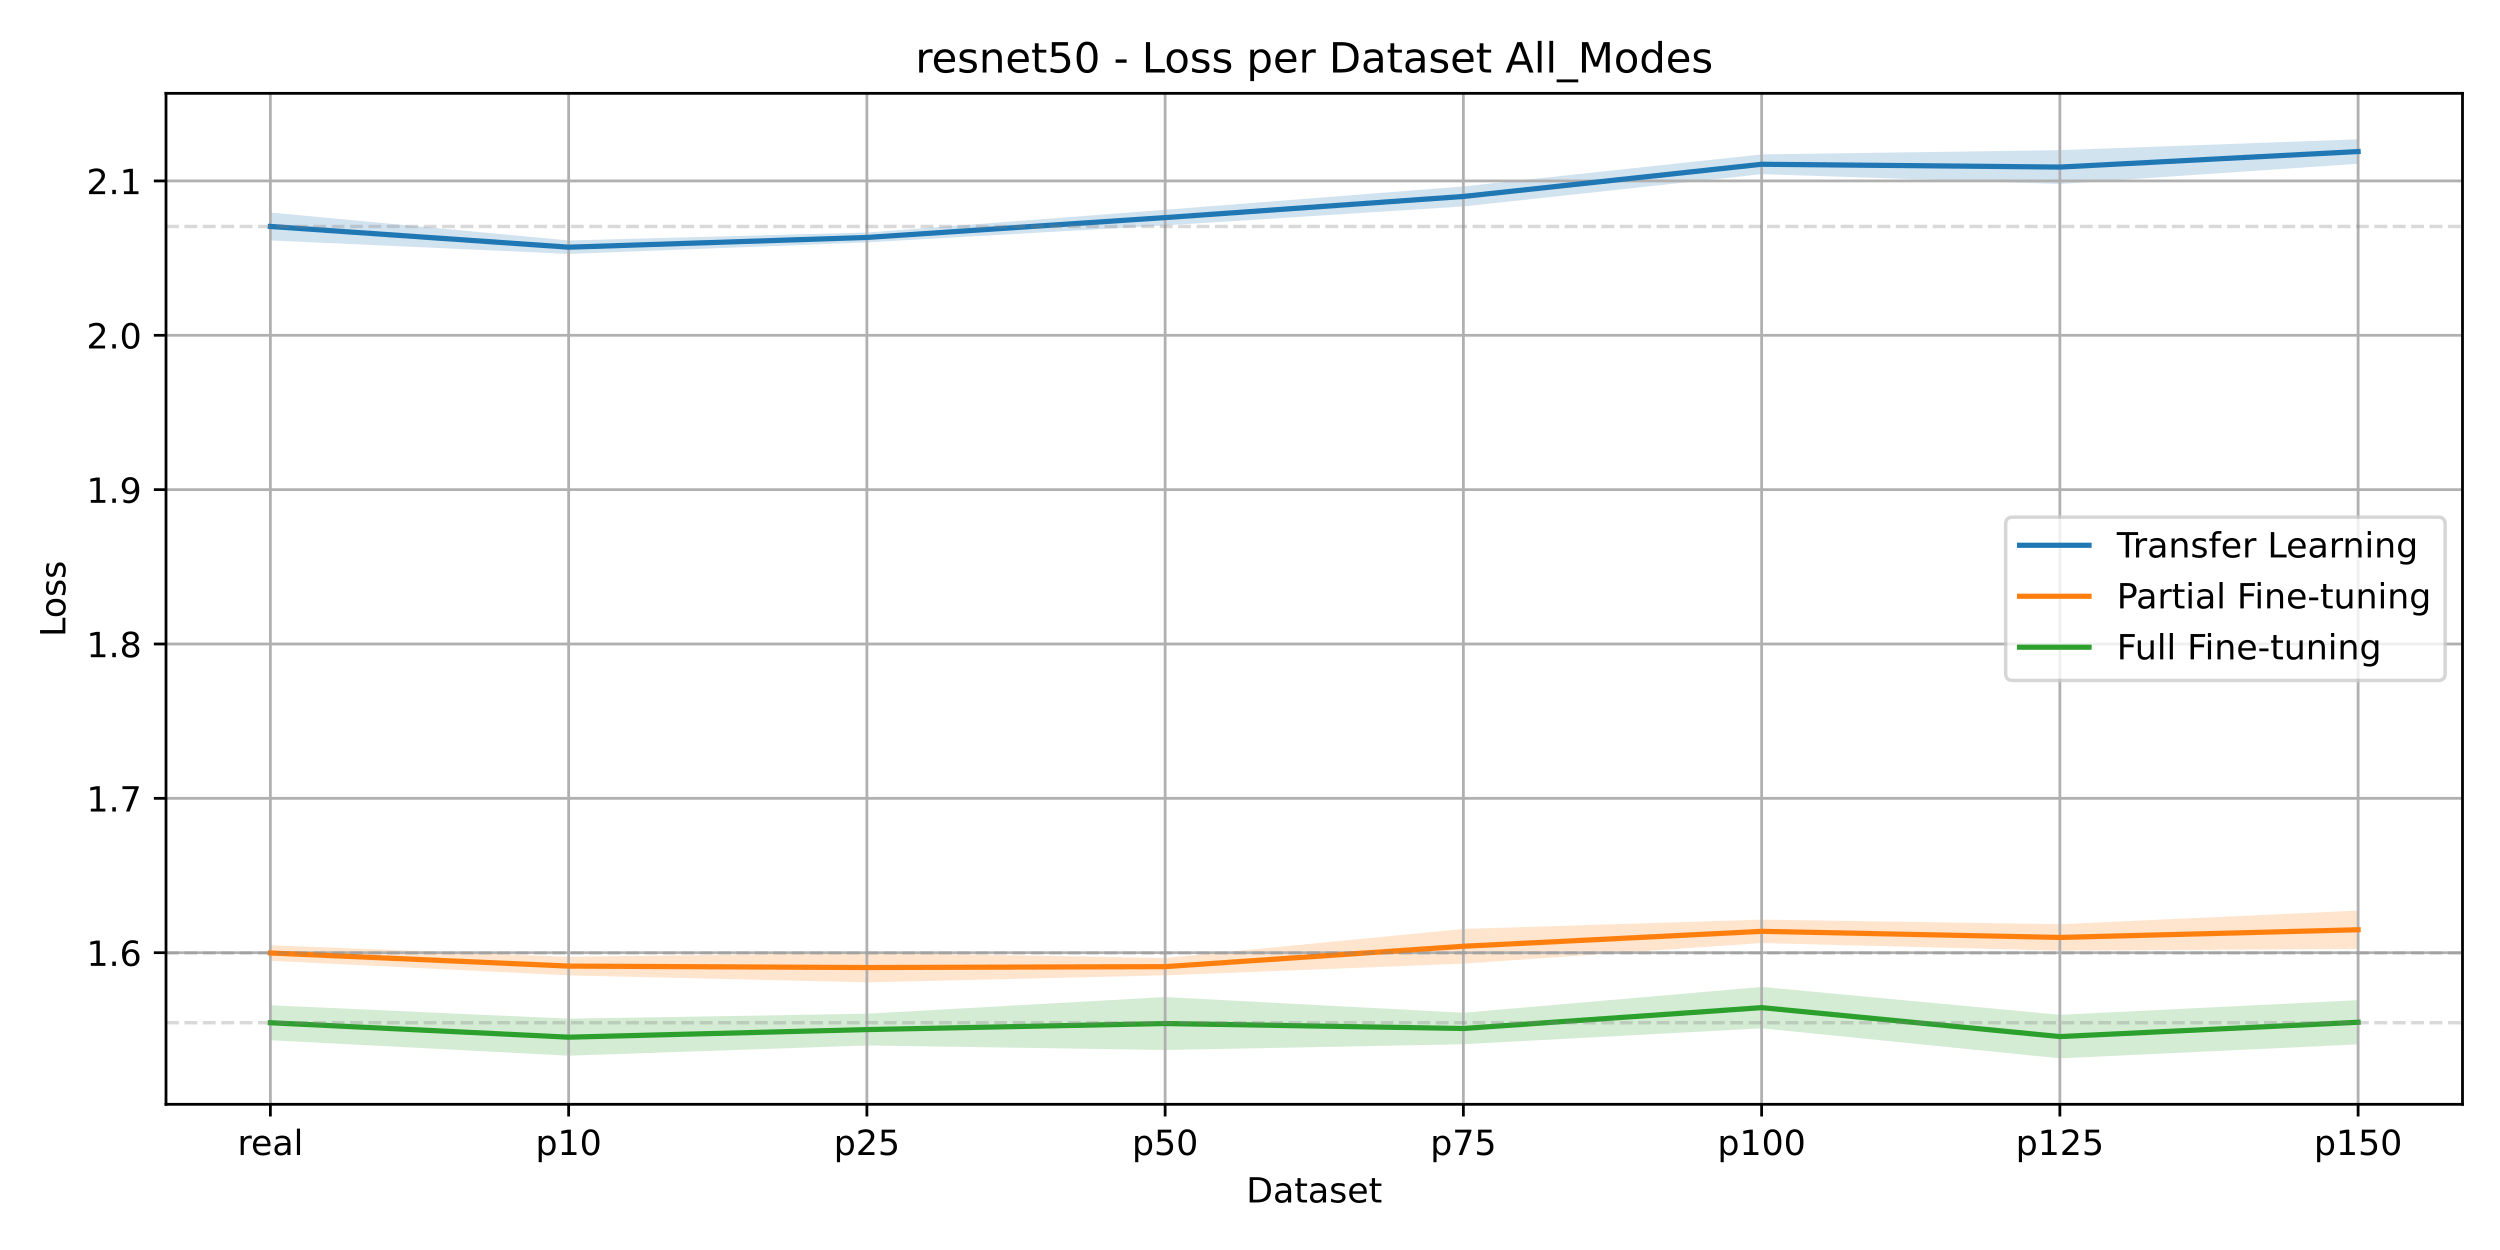
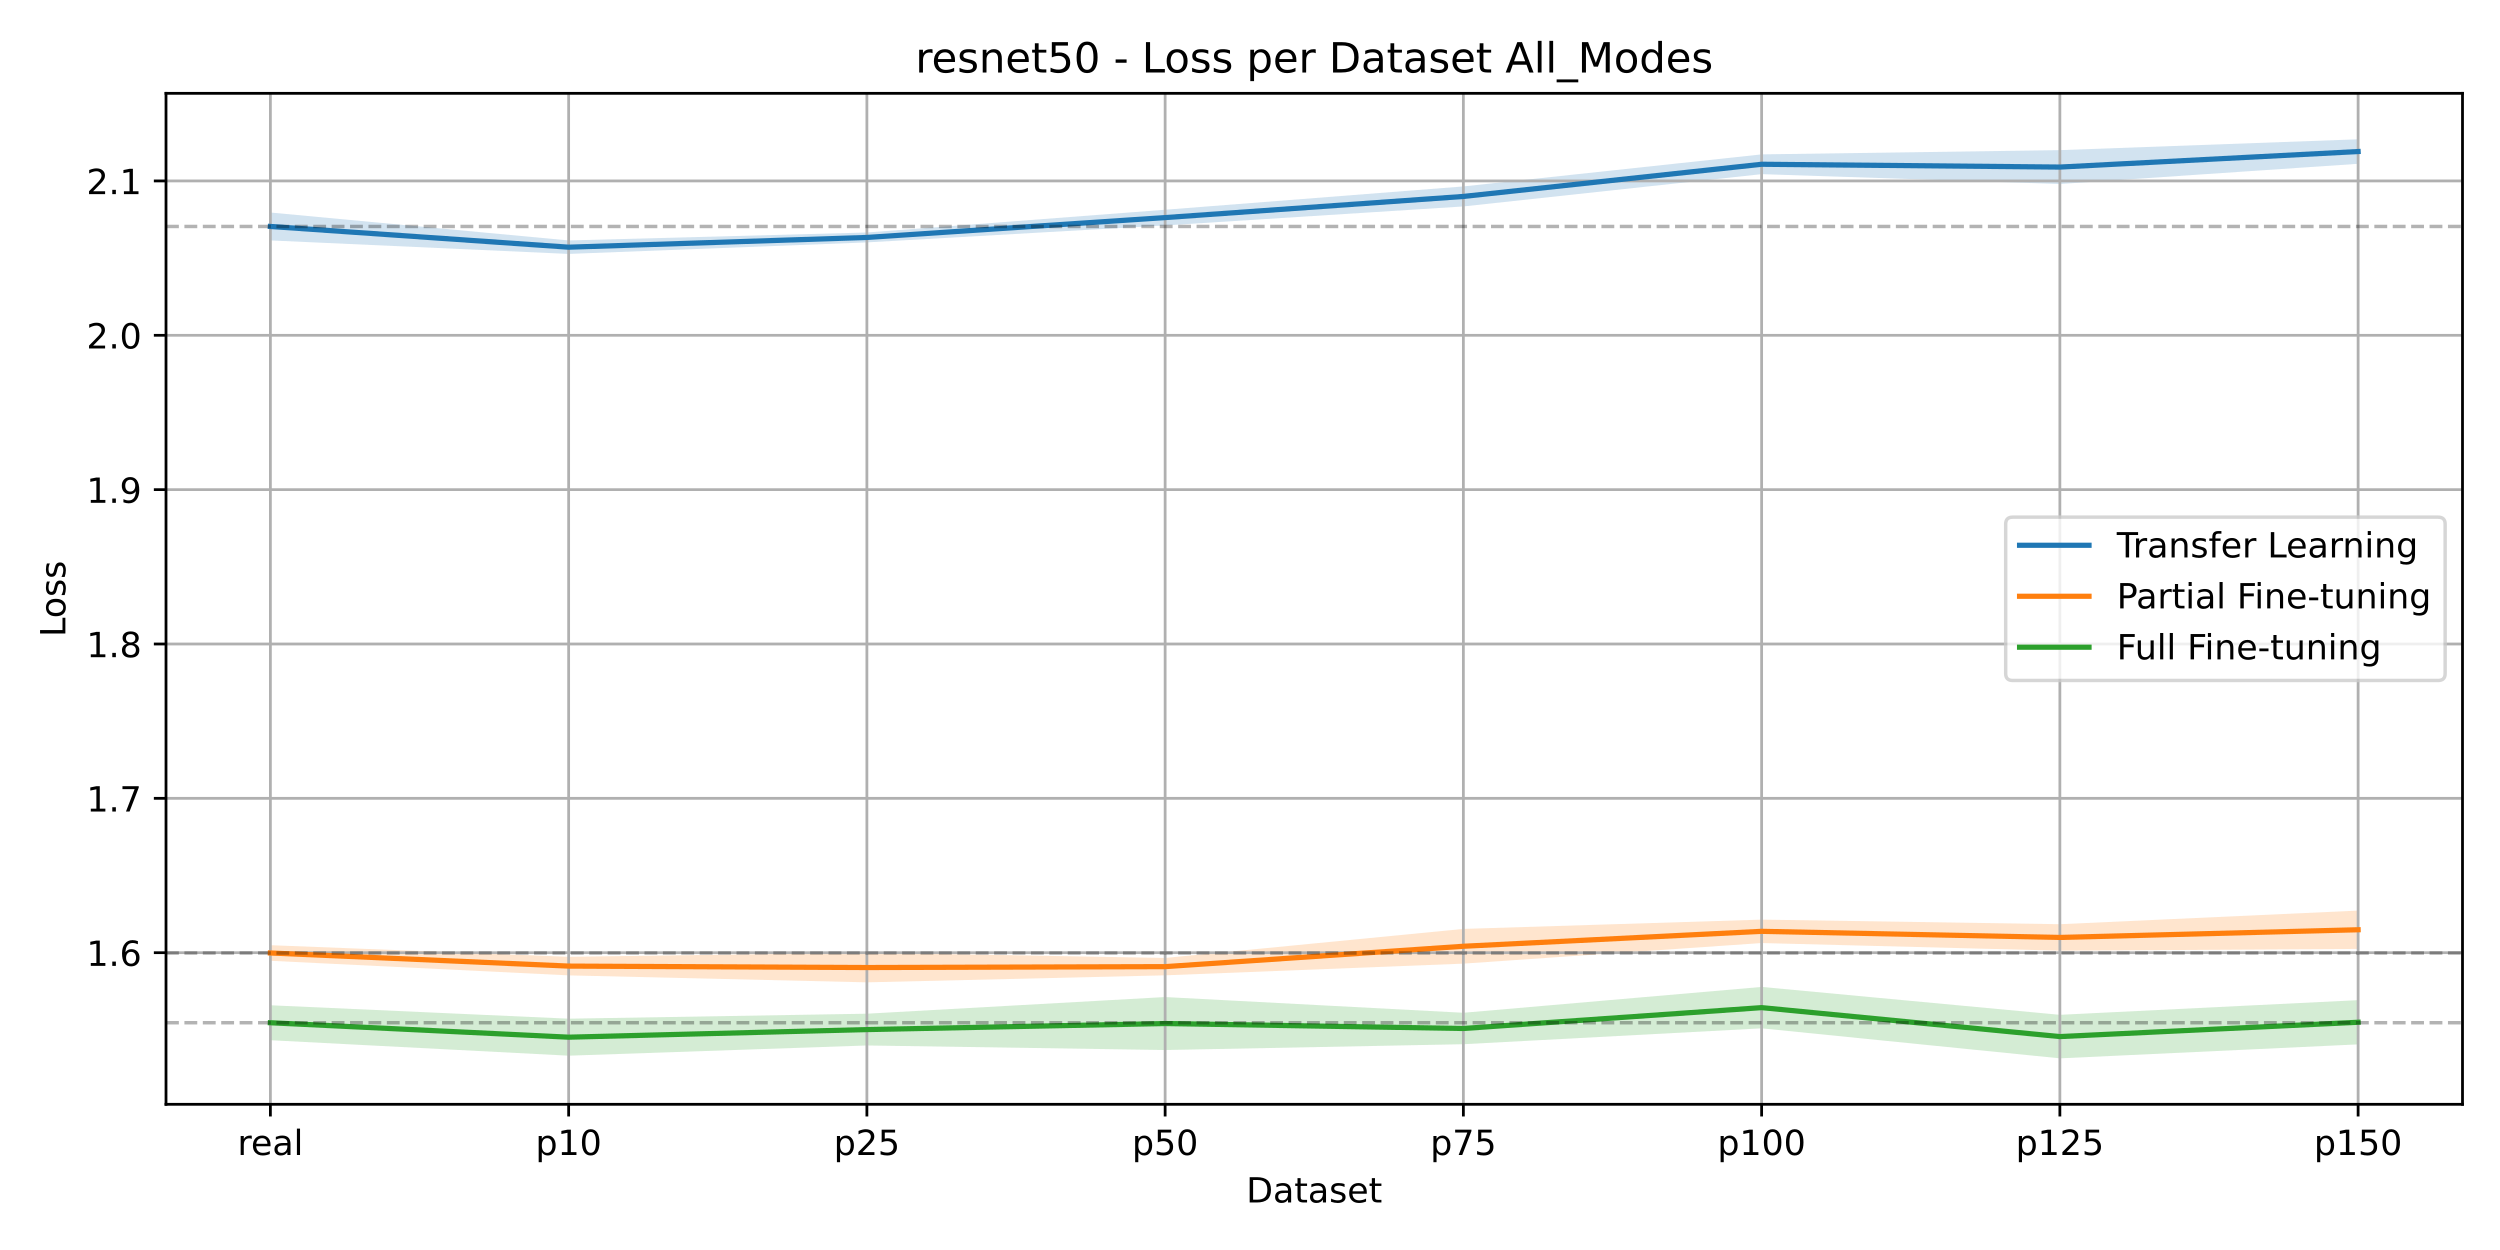
<svg xmlns="http://www.w3.org/2000/svg" xmlns:xlink="http://www.w3.org/1999/xlink" width="720pt" height="360pt" viewBox="0 0 720 360" version="1.1">
  <defs>
    <style type="text/css">*{stroke-linejoin: round; stroke-linecap: butt}</style>
  </defs>
  <g id="figure_1">
    <g id="patch_1">
      <path d="M 0 360  L 720 360  L 720 0  L 0 0  z " style="fill: #ffffff" />
    </g>
    <g id="axes_1">
      <g id="patch_2">
        <path d="M 47.81 318.04  L 709.2 318.04  L 709.2 26.88  L 47.81 26.88  z " style="fill: #ffffff" />
      </g>
      <g id="FillBetweenPolyCollection_1">
-         <path d="M 77.873 61.204  L 77.873 69.241  L 163.768 73.133  L 249.663 69.813  L 335.558 64.92  L 421.452 59.454  L 507.347 50.153  L 593.242 52.997  L 679.137 47.17  L 679.137 40.115  L 679.137 40.115  L 593.242 43.237  L 507.347 44.459  L 421.452 53.691  L 335.558 60.403  L 249.663 66.957  L 163.768 69.249  L 77.873 61.204  z " clip-path="url(#pe24713786a)" style="fill: #1f77b4; fill-opacity: 0.2" />
+         <path d="M 77.873 61.204  L 77.873 69.241  L 163.768 73.133  L 249.663 69.813  L 335.558 64.92  L 421.452 59.454  L 507.347 50.153  L 593.242 52.997  L 679.137 47.17  L 679.137 40.115  L 679.137 40.115  L 593.242 43.237  L 507.347 44.459  L 421.452 53.691  L 335.558 60.403  L 249.663 66.957  L 163.768 69.249  L 77.873 61.204  z " clip-path="url(#pa8ee23113f)" style="fill: #1f77b4; fill-opacity: 0.2" />
      </g>
      <g id="FillBetweenPolyCollection_2">
-         <path d="M 77.873 272.212  L 77.873 276.708  L 163.768 280.909  L 249.663 282.916  L 335.558 280.895  L 421.452 277.527  L 507.347 271.598  L 593.242 273.793  L 679.137 273.291  L 679.137 262.246  L 679.137 262.246  L 593.242 266.172  L 507.347 264.849  L 421.452 267.524  L 335.558 275.889  L 249.663 274.382  L 163.768 275.561  L 77.873 272.212  z " clip-path="url(#pe24713786a)" style="fill: #ff7f0e; fill-opacity: 0.2" />
+         <path d="M 77.873 272.212  L 77.873 276.708  L 163.768 280.909  L 249.663 282.916  L 335.558 280.895  L 421.452 277.527  L 507.347 271.598  L 593.242 273.793  L 679.137 273.291  L 679.137 262.246  L 679.137 262.246  L 593.242 266.172  L 507.347 264.849  L 421.452 267.524  L 335.558 275.889  L 249.663 274.382  L 163.768 275.561  L 77.873 272.212  z " clip-path="url(#pa8ee23113f)" style="fill: #ff7f0e; fill-opacity: 0.2" />
      </g>
      <g id="FillBetweenPolyCollection_3">
-         <path d="M 77.873 289.517  L 77.873 299.583  L 163.768 304.039  L 249.663 301.095  L 335.558 302.406  L 421.452 300.734  L 507.347 296.161  L 593.242 304.805  L 679.137 300.781  L 679.137 288.041  L 679.137 288.041  L 593.242 292.267  L 507.347 284.233  L 421.452 291.678  L 335.558 287.15  L 249.663 291.947  L 163.768 293.38  L 77.873 289.517  z " clip-path="url(#pe24713786a)" style="fill: #2ca02c; fill-opacity: 0.2" />
+         <path d="M 77.873 289.517  L 77.873 299.583  L 163.768 304.039  L 249.663 301.095  L 335.558 302.406  L 421.452 300.734  L 507.347 296.161  L 593.242 304.805  L 679.137 300.781  L 679.137 288.041  L 679.137 288.041  L 593.242 292.267  L 507.347 284.233  L 421.452 291.678  L 335.558 287.15  L 249.663 291.947  L 163.768 293.38  L 77.873 289.517  z " clip-path="url(#pa8ee23113f)" style="fill: #2ca02c; fill-opacity: 0.2" />
      </g>
      <g id="matplotlib.axis_1">
        <g id="xtick_1">
          <g id="line2d_1">
-             <path d="M 77.873 318.04  L 77.873 26.88  " clip-path="url(#pe24713786a)" style="fill: none; stroke: #b0b0b0; stroke-width: 0.8; stroke-linecap: square" />
+             <path d="M 77.873 318.04  L 77.873 26.88  " clip-path="url(#pa8ee23113f)" style="fill: none; stroke: #b0b0b0; stroke-width: 0.8; stroke-linecap: square" />
          </g>
          <g id="line2d_2">
            <defs>
-               <path id="mb2304e617a" d="M 0 0  L 0 3.5  " style="stroke: #000000; stroke-width: 0.8" />
+               <path id="m825db086a6" d="M 0 0  L 0 3.5  " style="stroke: #000000; stroke-width: 0.8" />
            </defs>
            <g>
-               <use xlink:href="#mb2304e617a" x="77.873" y="318.04" style="stroke: #000000; stroke-width: 0.8" />
+               <use xlink:href="#m825db086a6" x="77.873" y="318.04" style="stroke: #000000; stroke-width: 0.8" />
            </g>
          </g>
          <g id="text_1">
            <g transform="translate(68.40053 332.6384) scale(0.1 -0.1)">
              <defs>
                <path id="DejaVuSans-72" d="M 2631 2963  Q 2534 3019 2420 3045  Q 2306 3072 2169 3072  Q 1681 3072 1420 2755  Q 1159 2438 1159 1844  L 1159 0  L 581 0  L 581 3500  L 1159 3500  L 1159 2956  Q 1341 3275 1631 3429  Q 1922 3584 2338 3584  Q 2397 3584 2469 3576  Q 2541 3569 2628 3553  L 2631 2963  z " transform="scale(0.015625)" />
                <path id="DejaVuSans-65" d="M 3597 1894  L 3597 1613  L 953 1613  Q 991 1019 1311 708  Q 1631 397 2203 397  Q 2534 397 2845 478  Q 3156 559 3463 722  L 3463 178  Q 3153 47 2828 -22  Q 2503 -91 2169 -91  Q 1331 -91 842 396  Q 353 884 353 1716  Q 353 2575 817 3079  Q 1281 3584 2069 3584  Q 2775 3584 3186 3129  Q 3597 2675 3597 1894  z M 3022 2063  Q 3016 2534 2758 2815  Q 2500 3097 2075 3097  Q 1594 3097 1305 2825  Q 1016 2553 972 2059  L 3022 2063  z " transform="scale(0.015625)" />
                <path id="DejaVuSans-61" d="M 2194 1759  Q 1497 1759 1228 1600  Q 959 1441 959 1056  Q 959 750 1161 570  Q 1363 391 1709 391  Q 2188 391 2477 730  Q 2766 1069 2766 1631  L 2766 1759  L 2194 1759  z M 3341 1997  L 3341 0  L 2766 0  L 2766 531  Q 2569 213 2275 61  Q 1981 -91 1556 -91  Q 1019 -91 701 211  Q 384 513 384 1019  Q 384 1609 779 1909  Q 1175 2209 1959 2209  L 2766 2209  L 2766 2266  Q 2766 2663 2505 2880  Q 2244 3097 1772 3097  Q 1472 3097 1187 3025  Q 903 2953 641 2809  L 641 3341  Q 956 3463 1253 3523  Q 1550 3584 1831 3584  Q 2591 3584 2966 3190  Q 3341 2797 3341 1997  z " transform="scale(0.015625)" />
                <path id="DejaVuSans-6c" d="M 603 4863  L 1178 4863  L 1178 0  L 603 0  L 603 4863  z " transform="scale(0.015625)" />
              </defs>
              <use xlink:href="#DejaVuSans-72" />
              <use xlink:href="#DejaVuSans-65" transform="translate(38.86328 0)" />
              <use xlink:href="#DejaVuSans-61" transform="translate(100.3867 0)" />
              <use xlink:href="#DejaVuSans-6c" transform="translate(161.666 0)" />
            </g>
          </g>
        </g>
        <g id="xtick_2">
          <g id="line2d_3">
-             <path d="M 163.768 318.04  L 163.768 26.88  " clip-path="url(#pe24713786a)" style="fill: none; stroke: #b0b0b0; stroke-width: 0.8; stroke-linecap: square" />
+             <path d="M 163.768 318.04  L 163.768 26.88  " clip-path="url(#pa8ee23113f)" style="fill: none; stroke: #b0b0b0; stroke-width: 0.8; stroke-linecap: square" />
          </g>
          <g id="line2d_4">
            <g>
-               <use xlink:href="#mb2304e617a" x="163.768" y="318.04" style="stroke: #000000; stroke-width: 0.8" />
+               <use xlink:href="#m825db086a6" x="163.768" y="318.04" style="stroke: #000000; stroke-width: 0.8" />
            </g>
          </g>
          <g id="text_2">
            <g transform="translate(154.2313 332.6384) scale(0.1 -0.1)">
              <defs>
                <path id="DejaVuSans-70" d="M 1159 525  L 1159 -1331  L 581 -1331  L 581 3500  L 1159 3500  L 1159 2969  Q 1341 3281 1617 3432  Q 1894 3584 2278 3584  Q 2916 3584 3314 3078  Q 3713 2572 3713 1747  Q 3713 922 3314 415  Q 2916 -91 2278 -91  Q 1894 -91 1617 61  Q 1341 213 1159 525  z M 3116 1747  Q 3116 2381 2855 2742  Q 2594 3103 2138 3103  Q 1681 3103 1420 2742  Q 1159 2381 1159 1747  Q 1159 1113 1420 752  Q 1681 391 2138 391  Q 2594 391 2855 752  Q 3116 1113 3116 1747  z " transform="scale(0.015625)" />
                <path id="DejaVuSans-31" d="M 794 531  L 1825 531  L 1825 4091  L 703 3866  L 703 4441  L 1819 4666  L 2450 4666  L 2450 531  L 3481 531  L 3481 0  L 794 0  L 794 531  z " transform="scale(0.015625)" />
                <path id="DejaVuSans-30" d="M 2034 4250  Q 1547 4250 1301 3770  Q 1056 3291 1056 2328  Q 1056 1369 1301 889  Q 1547 409 2034 409  Q 2525 409 2770 889  Q 3016 1369 3016 2328  Q 3016 3291 2770 3770  Q 2525 4250 2034 4250  z M 2034 4750  Q 2819 4750 3233 4129  Q 3647 3509 3647 2328  Q 3647 1150 3233 529  Q 2819 -91 2034 -91  Q 1250 -91 836 529  Q 422 1150 422 2328  Q 422 3509 836 4129  Q 1250 4750 2034 4750  z " transform="scale(0.015625)" />
              </defs>
              <use xlink:href="#DejaVuSans-70" />
              <use xlink:href="#DejaVuSans-31" transform="translate(63.47656 0)" />
              <use xlink:href="#DejaVuSans-30" transform="translate(127.0996 0)" />
            </g>
          </g>
        </g>
        <g id="xtick_3">
          <g id="line2d_5">
-             <path d="M 249.663 318.04  L 249.663 26.88  " clip-path="url(#pe24713786a)" style="fill: none; stroke: #b0b0b0; stroke-width: 0.8; stroke-linecap: square" />
+             <path d="M 249.663 318.04  L 249.663 26.88  " clip-path="url(#pa8ee23113f)" style="fill: none; stroke: #b0b0b0; stroke-width: 0.8; stroke-linecap: square" />
          </g>
          <g id="line2d_6">
            <g>
-               <use xlink:href="#mb2304e617a" x="249.663" y="318.04" style="stroke: #000000; stroke-width: 0.8" />
+               <use xlink:href="#m825db086a6" x="249.663" y="318.04" style="stroke: #000000; stroke-width: 0.8" />
            </g>
          </g>
          <g id="text_3">
            <g transform="translate(240.1261 332.6384) scale(0.1 -0.1)">
              <defs>
                <path id="DejaVuSans-32" d="M 1228 531  L 3431 531  L 3431 0  L 469 0  L 469 531  Q 828 903 1448 1529  Q 2069 2156 2228 2338  Q 2531 2678 2651 2914  Q 2772 3150 2772 3378  Q 2772 3750 2511 3984  Q 2250 4219 1831 4219  Q 1534 4219 1204 4116  Q 875 4013 500 3803  L 500 4441  Q 881 4594 1212 4672  Q 1544 4750 1819 4750  Q 2544 4750 2975 4387  Q 3406 4025 3406 3419  Q 3406 3131 3298 2873  Q 3191 2616 2906 2266  Q 2828 2175 2409 1742  Q 1991 1309 1228 531  z " transform="scale(0.015625)" />
                <path id="DejaVuSans-35" d="M 691 4666  L 3169 4666  L 3169 4134  L 1269 4134  L 1269 2991  Q 1406 3038 1543 3061  Q 1681 3084 1819 3084  Q 2600 3084 3056 2656  Q 3513 2228 3513 1497  Q 3513 744 3044 326  Q 2575 -91 1722 -91  Q 1428 -91 1123 -41  Q 819 9 494 109  L 494 744  Q 775 591 1075 516  Q 1375 441 1709 441  Q 2250 441 2565 725  Q 2881 1009 2881 1497  Q 2881 1984 2565 2268  Q 2250 2553 1709 2553  Q 1456 2553 1204 2497  Q 953 2441 691 2322  L 691 4666  z " transform="scale(0.015625)" />
              </defs>
              <use xlink:href="#DejaVuSans-70" />
              <use xlink:href="#DejaVuSans-32" transform="translate(63.47656 0)" />
              <use xlink:href="#DejaVuSans-35" transform="translate(127.0996 0)" />
            </g>
          </g>
        </g>
        <g id="xtick_4">
          <g id="line2d_7">
-             <path d="M 335.558 318.04  L 335.558 26.88  " clip-path="url(#pe24713786a)" style="fill: none; stroke: #b0b0b0; stroke-width: 0.8; stroke-linecap: square" />
+             <path d="M 335.558 318.04  L 335.558 26.88  " clip-path="url(#pa8ee23113f)" style="fill: none; stroke: #b0b0b0; stroke-width: 0.8; stroke-linecap: square" />
          </g>
          <g id="line2d_8">
            <g>
-               <use xlink:href="#mb2304e617a" x="335.558" y="318.04" style="stroke: #000000; stroke-width: 0.8" />
+               <use xlink:href="#m825db086a6" x="335.558" y="318.04" style="stroke: #000000; stroke-width: 0.8" />
            </g>
          </g>
          <g id="text_4">
            <g transform="translate(326.0209 332.6384) scale(0.1 -0.1)">
              <use xlink:href="#DejaVuSans-70" />
              <use xlink:href="#DejaVuSans-35" transform="translate(63.47656 0)" />
              <use xlink:href="#DejaVuSans-30" transform="translate(127.0996 0)" />
            </g>
          </g>
        </g>
        <g id="xtick_5">
          <g id="line2d_9">
-             <path d="M 421.452 318.04  L 421.452 26.88  " clip-path="url(#pe24713786a)" style="fill: none; stroke: #b0b0b0; stroke-width: 0.8; stroke-linecap: square" />
+             <path d="M 421.452 318.04  L 421.452 26.88  " clip-path="url(#pa8ee23113f)" style="fill: none; stroke: #b0b0b0; stroke-width: 0.8; stroke-linecap: square" />
          </g>
          <g id="line2d_10">
            <g>
-               <use xlink:href="#mb2304e617a" x="421.452" y="318.04" style="stroke: #000000; stroke-width: 0.8" />
+               <use xlink:href="#m825db086a6" x="421.452" y="318.04" style="stroke: #000000; stroke-width: 0.8" />
            </g>
          </g>
          <g id="text_5">
            <g transform="translate(411.9157 332.6384) scale(0.1 -0.1)">
              <defs>
                <path id="DejaVuSans-37" d="M 525 4666  L 3525 4666  L 3525 4397  L 1831 0  L 1172 0  L 2766 4134  L 525 4134  L 525 4666  z " transform="scale(0.015625)" />
              </defs>
              <use xlink:href="#DejaVuSans-70" />
              <use xlink:href="#DejaVuSans-37" transform="translate(63.47656 0)" />
              <use xlink:href="#DejaVuSans-35" transform="translate(127.0996 0)" />
            </g>
          </g>
        </g>
        <g id="xtick_6">
          <g id="line2d_11">
-             <path d="M 507.347 318.04  L 507.347 26.88  " clip-path="url(#pe24713786a)" style="fill: none; stroke: #b0b0b0; stroke-width: 0.8; stroke-linecap: square" />
+             <path d="M 507.347 318.04  L 507.347 26.88  " clip-path="url(#pa8ee23113f)" style="fill: none; stroke: #b0b0b0; stroke-width: 0.8; stroke-linecap: square" />
          </g>
          <g id="line2d_12">
            <g>
-               <use xlink:href="#mb2304e617a" x="507.347" y="318.04" style="stroke: #000000; stroke-width: 0.8" />
+               <use xlink:href="#m825db086a6" x="507.347" y="318.04" style="stroke: #000000; stroke-width: 0.8" />
            </g>
          </g>
          <g id="text_6">
            <g transform="translate(494.6292 332.6384) scale(0.1 -0.1)">
              <use xlink:href="#DejaVuSans-70" />
              <use xlink:href="#DejaVuSans-31" transform="translate(63.47656 0)" />
              <use xlink:href="#DejaVuSans-30" transform="translate(127.0996 0)" />
              <use xlink:href="#DejaVuSans-30" transform="translate(190.7227 0)" />
            </g>
          </g>
        </g>
        <g id="xtick_7">
          <g id="line2d_13">
-             <path d="M 593.242 318.04  L 593.242 26.88  " clip-path="url(#pe24713786a)" style="fill: none; stroke: #b0b0b0; stroke-width: 0.8; stroke-linecap: square" />
+             <path d="M 593.242 318.04  L 593.242 26.88  " clip-path="url(#pa8ee23113f)" style="fill: none; stroke: #b0b0b0; stroke-width: 0.8; stroke-linecap: square" />
          </g>
          <g id="line2d_14">
            <g>
-               <use xlink:href="#mb2304e617a" x="593.242" y="318.04" style="stroke: #000000; stroke-width: 0.8" />
+               <use xlink:href="#m825db086a6" x="593.242" y="318.04" style="stroke: #000000; stroke-width: 0.8" />
            </g>
          </g>
          <g id="text_7">
            <g transform="translate(580.524 332.6384) scale(0.1 -0.1)">
              <use xlink:href="#DejaVuSans-70" />
              <use xlink:href="#DejaVuSans-31" transform="translate(63.47656 0)" />
              <use xlink:href="#DejaVuSans-32" transform="translate(127.0996 0)" />
              <use xlink:href="#DejaVuSans-35" transform="translate(190.7227 0)" />
            </g>
          </g>
        </g>
        <g id="xtick_8">
          <g id="line2d_15">
-             <path d="M 679.137 318.04  L 679.137 26.88  " clip-path="url(#pe24713786a)" style="fill: none; stroke: #b0b0b0; stroke-width: 0.8; stroke-linecap: square" />
+             <path d="M 679.137 318.04  L 679.137 26.88  " clip-path="url(#pa8ee23113f)" style="fill: none; stroke: #b0b0b0; stroke-width: 0.8; stroke-linecap: square" />
          </g>
          <g id="line2d_16">
            <g>
-               <use xlink:href="#mb2304e617a" x="679.137" y="318.04" style="stroke: #000000; stroke-width: 0.8" />
+               <use xlink:href="#m825db086a6" x="679.137" y="318.04" style="stroke: #000000; stroke-width: 0.8" />
            </g>
          </g>
          <g id="text_8">
            <g transform="translate(666.4188 332.6384) scale(0.1 -0.1)">
              <use xlink:href="#DejaVuSans-70" />
              <use xlink:href="#DejaVuSans-31" transform="translate(63.47656 0)" />
              <use xlink:href="#DejaVuSans-35" transform="translate(127.0996 0)" />
              <use xlink:href="#DejaVuSans-30" transform="translate(190.7227 0)" />
            </g>
          </g>
        </g>
        <g id="text_9">
          <g transform="translate(358.9253 346.3166) scale(0.1 -0.1)">
            <defs>
              <path id="DejaVuSans-44" d="M 1259 4147  L 1259 519  L 2022 519  Q 2988 519 3436 956  Q 3884 1394 3884 2338  Q 3884 3275 3436 3711  Q 2988 4147 2022 4147  L 1259 4147  z M 628 4666  L 1925 4666  Q 3281 4666 3915 4102  Q 4550 3538 4550 2338  Q 4550 1131 3912 565  Q 3275 0 1925 0  L 628 0  L 628 4666  z " transform="scale(0.015625)" />
              <path id="DejaVuSans-74" d="M 1172 4494  L 1172 3500  L 2356 3500  L 2356 3053  L 1172 3053  L 1172 1153  Q 1172 725 1289 603  Q 1406 481 1766 481  L 2356 481  L 2356 0  L 1766 0  Q 1100 0 847 248  Q 594 497 594 1153  L 594 3053  L 172 3053  L 172 3500  L 594 3500  L 594 4494  L 1172 4494  z " transform="scale(0.015625)" />
              <path id="DejaVuSans-73" d="M 2834 3397  L 2834 2853  Q 2591 2978 2328 3040  Q 2066 3103 1784 3103  Q 1356 3103 1142 2972  Q 928 2841 928 2578  Q 928 2378 1081 2264  Q 1234 2150 1697 2047  L 1894 2003  Q 2506 1872 2764 1633  Q 3022 1394 3022 966  Q 3022 478 2636 193  Q 2250 -91 1575 -91  Q 1294 -91 989 -36  Q 684 19 347 128  L 347 722  Q 666 556 975 473  Q 1284 391 1588 391  Q 1994 391 2212 530  Q 2431 669 2431 922  Q 2431 1156 2273 1281  Q 2116 1406 1581 1522  L 1381 1569  Q 847 1681 609 1914  Q 372 2147 372 2553  Q 372 3047 722 3315  Q 1072 3584 1716 3584  Q 2034 3584 2315 3537  Q 2597 3491 2834 3397  z " transform="scale(0.015625)" />
            </defs>
            <use xlink:href="#DejaVuSans-44" />
            <use xlink:href="#DejaVuSans-61" transform="translate(77.00195 0)" />
            <use xlink:href="#DejaVuSans-74" transform="translate(138.2812 0)" />
            <use xlink:href="#DejaVuSans-61" transform="translate(177.4902 0)" />
            <use xlink:href="#DejaVuSans-73" transform="translate(238.7695 0)" />
            <use xlink:href="#DejaVuSans-65" transform="translate(290.8691 0)" />
            <use xlink:href="#DejaVuSans-74" transform="translate(352.3926 0)" />
          </g>
        </g>
      </g>
      <g id="matplotlib.axis_2">
        <g id="ytick_1">
          <g id="line2d_17">
-             <path d="M 47.81 274.375  L 709.2 274.375  " clip-path="url(#pe24713786a)" style="fill: none; stroke: #b0b0b0; stroke-width: 0.8; stroke-linecap: square" />
+             <path d="M 47.81 274.375  L 709.2 274.375  " clip-path="url(#pa8ee23113f)" style="fill: none; stroke: #b0b0b0; stroke-width: 0.8; stroke-linecap: square" />
          </g>
          <g id="line2d_18">
            <defs>
-               <path id="m08778bdacd" d="M 0 0  L -3.5 0  " style="stroke: #000000; stroke-width: 0.8" />
+               <path id="mb7cc1ce063" d="M 0 0  L -3.5 0  " style="stroke: #000000; stroke-width: 0.8" />
            </defs>
            <g>
-               <use xlink:href="#m08778bdacd" x="47.81" y="274.375" style="stroke: #000000; stroke-width: 0.8" />
+               <use xlink:href="#mb7cc1ce063" x="47.81" y="274.375" style="stroke: #000000; stroke-width: 0.8" />
            </g>
          </g>
          <g id="text_10">
            <g transform="translate(24.90687 278.1747) scale(0.1 -0.1)">
              <defs>
                <path id="DejaVuSans-2e" d="M 684 794  L 1344 794  L 1344 0  L 684 0  L 684 794  z " transform="scale(0.015625)" />
                <path id="DejaVuSans-36" d="M 2113 2584  Q 1688 2584 1439 2293  Q 1191 2003 1191 1497  Q 1191 994 1439 701  Q 1688 409 2113 409  Q 2538 409 2786 701  Q 3034 994 3034 1497  Q 3034 2003 2786 2293  Q 2538 2584 2113 2584  z M 3366 4563  L 3366 3988  Q 3128 4100 2886 4159  Q 2644 4219 2406 4219  Q 1781 4219 1451 3797  Q 1122 3375 1075 2522  Q 1259 2794 1537 2939  Q 1816 3084 2150 3084  Q 2853 3084 3261 2657  Q 3669 2231 3669 1497  Q 3669 778 3244 343  Q 2819 -91 2113 -91  Q 1303 -91 875 529  Q 447 1150 447 2328  Q 447 3434 972 4092  Q 1497 4750 2381 4750  Q 2619 4750 2861 4703  Q 3103 4656 3366 4563  z " transform="scale(0.015625)" />
              </defs>
              <use xlink:href="#DejaVuSans-31" />
              <use xlink:href="#DejaVuSans-2e" transform="translate(63.62305 0)" />
              <use xlink:href="#DejaVuSans-36" transform="translate(95.41016 0)" />
            </g>
          </g>
        </g>
        <g id="ytick_2">
          <g id="line2d_19">
-             <path d="M 47.81 229.922  L 709.2 229.922  " clip-path="url(#pe24713786a)" style="fill: none; stroke: #b0b0b0; stroke-width: 0.8; stroke-linecap: square" />
+             <path d="M 47.81 229.922  L 709.2 229.922  " clip-path="url(#pa8ee23113f)" style="fill: none; stroke: #b0b0b0; stroke-width: 0.8; stroke-linecap: square" />
          </g>
          <g id="line2d_20">
            <g>
-               <use xlink:href="#m08778bdacd" x="47.81" y="229.922" style="stroke: #000000; stroke-width: 0.8" />
+               <use xlink:href="#mb7cc1ce063" x="47.81" y="229.922" style="stroke: #000000; stroke-width: 0.8" />
            </g>
          </g>
          <g id="text_11">
            <g transform="translate(24.90687 233.7217) scale(0.1 -0.1)">
              <use xlink:href="#DejaVuSans-31" />
              <use xlink:href="#DejaVuSans-2e" transform="translate(63.62305 0)" />
              <use xlink:href="#DejaVuSans-37" transform="translate(95.41016 0)" />
            </g>
          </g>
        </g>
        <g id="ytick_3">
          <g id="line2d_21">
-             <path d="M 47.81 185.47  L 709.2 185.47  " clip-path="url(#pe24713786a)" style="fill: none; stroke: #b0b0b0; stroke-width: 0.8; stroke-linecap: square" />
+             <path d="M 47.81 185.47  L 709.2 185.47  " clip-path="url(#pa8ee23113f)" style="fill: none; stroke: #b0b0b0; stroke-width: 0.8; stroke-linecap: square" />
          </g>
          <g id="line2d_22">
            <g>
-               <use xlink:href="#m08778bdacd" x="47.81" y="185.47" style="stroke: #000000; stroke-width: 0.8" />
+               <use xlink:href="#mb7cc1ce063" x="47.81" y="185.47" style="stroke: #000000; stroke-width: 0.8" />
            </g>
          </g>
          <g id="text_12">
            <g transform="translate(24.90687 189.2688) scale(0.1 -0.1)">
              <defs>
                <path id="DejaVuSans-38" d="M 2034 2216  Q 1584 2216 1326 1975  Q 1069 1734 1069 1313  Q 1069 891 1326 650  Q 1584 409 2034 409  Q 2484 409 2743 651  Q 3003 894 3003 1313  Q 3003 1734 2745 1975  Q 2488 2216 2034 2216  z M 1403 2484  Q 997 2584 770 2862  Q 544 3141 544 3541  Q 544 4100 942 4425  Q 1341 4750 2034 4750  Q 2731 4750 3128 4425  Q 3525 4100 3525 3541  Q 3525 3141 3298 2862  Q 3072 2584 2669 2484  Q 3125 2378 3379 2068  Q 3634 1759 3634 1313  Q 3634 634 3220 271  Q 2806 -91 2034 -91  Q 1263 -91 848 271  Q 434 634 434 1313  Q 434 1759 690 2068  Q 947 2378 1403 2484  z M 1172 3481  Q 1172 3119 1398 2916  Q 1625 2713 2034 2713  Q 2441 2713 2670 2916  Q 2900 3119 2900 3481  Q 2900 3844 2670 4047  Q 2441 4250 2034 4250  Q 1625 4250 1398 4047  Q 1172 3844 1172 3481  z " transform="scale(0.015625)" />
              </defs>
              <use xlink:href="#DejaVuSans-31" />
              <use xlink:href="#DejaVuSans-2e" transform="translate(63.62305 0)" />
              <use xlink:href="#DejaVuSans-38" transform="translate(95.41016 0)" />
            </g>
          </g>
        </g>
        <g id="ytick_4">
          <g id="line2d_23">
-             <path d="M 47.81 141.017  L 709.2 141.017  " clip-path="url(#pe24713786a)" style="fill: none; stroke: #b0b0b0; stroke-width: 0.8; stroke-linecap: square" />
+             <path d="M 47.81 141.017  L 709.2 141.017  " clip-path="url(#pa8ee23113f)" style="fill: none; stroke: #b0b0b0; stroke-width: 0.8; stroke-linecap: square" />
          </g>
          <g id="line2d_24">
            <g>
-               <use xlink:href="#m08778bdacd" x="47.81" y="141.017" style="stroke: #000000; stroke-width: 0.8" />
+               <use xlink:href="#mb7cc1ce063" x="47.81" y="141.017" style="stroke: #000000; stroke-width: 0.8" />
            </g>
          </g>
          <g id="text_13">
            <g transform="translate(24.90687 144.8158) scale(0.1 -0.1)">
              <defs>
                <path id="DejaVuSans-39" d="M 703 97  L 703 672  Q 941 559 1184 500  Q 1428 441 1663 441  Q 2288 441 2617 861  Q 2947 1281 2994 2138  Q 2813 1869 2534 1725  Q 2256 1581 1919 1581  Q 1219 1581 811 2004  Q 403 2428 403 3163  Q 403 3881 828 4315  Q 1253 4750 1959 4750  Q 2769 4750 3195 4129  Q 3622 3509 3622 2328  Q 3622 1225 3098 567  Q 2575 -91 1691 -91  Q 1453 -91 1209 -44  Q 966 3 703 97  z M 1959 2075  Q 2384 2075 2632 2365  Q 2881 2656 2881 3163  Q 2881 3666 2632 3958  Q 2384 4250 1959 4250  Q 1534 4250 1286 3958  Q 1038 3666 1038 3163  Q 1038 2656 1286 2365  Q 1534 2075 1959 2075  z " transform="scale(0.015625)" />
              </defs>
              <use xlink:href="#DejaVuSans-31" />
              <use xlink:href="#DejaVuSans-2e" transform="translate(63.62305 0)" />
              <use xlink:href="#DejaVuSans-39" transform="translate(95.41016 0)" />
            </g>
          </g>
        </g>
        <g id="ytick_5">
          <g id="line2d_25">
-             <path d="M 47.81 96.564  L 709.2 96.564  " clip-path="url(#pe24713786a)" style="fill: none; stroke: #b0b0b0; stroke-width: 0.8; stroke-linecap: square" />
+             <path d="M 47.81 96.564  L 709.2 96.564  " clip-path="url(#pa8ee23113f)" style="fill: none; stroke: #b0b0b0; stroke-width: 0.8; stroke-linecap: square" />
          </g>
          <g id="line2d_26">
            <g>
-               <use xlink:href="#m08778bdacd" x="47.81" y="96.564" style="stroke: #000000; stroke-width: 0.8" />
+               <use xlink:href="#mb7cc1ce063" x="47.81" y="96.564" style="stroke: #000000; stroke-width: 0.8" />
            </g>
          </g>
          <g id="text_14">
            <g transform="translate(24.90687 100.3628) scale(0.1 -0.1)">
              <use xlink:href="#DejaVuSans-32" />
              <use xlink:href="#DejaVuSans-2e" transform="translate(63.62305 0)" />
              <use xlink:href="#DejaVuSans-30" transform="translate(95.41016 0)" />
            </g>
          </g>
        </g>
        <g id="ytick_6">
          <g id="line2d_27">
-             <path d="M 47.81 52.111  L 709.2 52.111  " clip-path="url(#pe24713786a)" style="fill: none; stroke: #b0b0b0; stroke-width: 0.8; stroke-linecap: square" />
+             <path d="M 47.81 52.111  L 709.2 52.111  " clip-path="url(#pa8ee23113f)" style="fill: none; stroke: #b0b0b0; stroke-width: 0.8; stroke-linecap: square" />
          </g>
          <g id="line2d_28">
            <g>
-               <use xlink:href="#m08778bdacd" x="47.81" y="52.111" style="stroke: #000000; stroke-width: 0.8" />
+               <use xlink:href="#mb7cc1ce063" x="47.81" y="52.111" style="stroke: #000000; stroke-width: 0.8" />
            </g>
          </g>
          <g id="text_15">
            <g transform="translate(24.90687 55.90988) scale(0.1 -0.1)">
              <use xlink:href="#DejaVuSans-32" />
              <use xlink:href="#DejaVuSans-2e" transform="translate(63.62305 0)" />
              <use xlink:href="#DejaVuSans-31" transform="translate(95.41016 0)" />
            </g>
          </g>
        </g>
        <g id="text_16">
          <g transform="translate(18.82719 183.4272) rotate(-90) scale(0.1 -0.1)">
            <defs>
              <path id="DejaVuSans-4c" d="M 628 4666  L 1259 4666  L 1259 531  L 3531 531  L 3531 0  L 628 0  L 628 4666  z " transform="scale(0.015625)" />
              <path id="DejaVuSans-6f" d="M 1959 3097  Q 1497 3097 1228 2736  Q 959 2375 959 1747  Q 959 1119 1226 758  Q 1494 397 1959 397  Q 2419 397 2687 759  Q 2956 1122 2956 1747  Q 2956 2369 2687 2733  Q 2419 3097 1959 3097  z M 1959 3584  Q 2709 3584 3137 3096  Q 3566 2609 3566 1747  Q 3566 888 3137 398  Q 2709 -91 1959 -91  Q 1206 -91 779 398  Q 353 888 353 1747  Q 353 2609 779 3096  Q 1206 3584 1959 3584  z " transform="scale(0.015625)" />
            </defs>
            <use xlink:href="#DejaVuSans-4c" />
            <use xlink:href="#DejaVuSans-6f" transform="translate(53.96289 0)" />
            <use xlink:href="#DejaVuSans-73" transform="translate(115.1445 0)" />
            <use xlink:href="#DejaVuSans-73" transform="translate(167.2441 0)" />
          </g>
        </g>
      </g>
      <g id="line2d_29">
-         <path d="M 77.873 65.222  L 163.768 71.191  L 249.663 68.385  L 335.558 62.662  L 421.452 56.573  L 507.347 47.306  L 593.242 48.117  L 679.137 43.642  " clip-path="url(#pe24713786a)" style="fill: none; stroke: #1f77b4; stroke-width: 1.5; stroke-linecap: square" />
+         <path d="M 77.873 65.222  L 163.768 71.191  L 249.663 68.385  L 335.558 62.662  L 421.452 56.573  L 507.347 47.306  L 593.242 48.117  L 679.137 43.642  " clip-path="url(#pa8ee23113f)" style="fill: none; stroke: #1f77b4; stroke-width: 1.5; stroke-linecap: square" />
      </g>
      <g id="line2d_30">
-         <path d="M 47.81 65.222  L 709.2 65.222  " clip-path="url(#pe24713786a)" style="fill: none; stroke-dasharray: 3.7,1.6; stroke-dashoffset: 0; stroke: #808080; stroke-opacity: 0.3" />
+         <path d="M 47.81 65.222  L 709.2 65.222  " clip-path="url(#pa8ee23113f)" style="fill: none; stroke-dasharray: 3.7,1.6; stroke-dashoffset: 0; stroke: #000000; stroke-opacity: 0.3" />
      </g>
      <g id="line2d_31">
-         <path d="M 77.873 274.46  L 163.768 278.235  L 249.663 278.649  L 335.558 278.392  L 421.452 272.525  L 507.347 268.224  L 593.242 269.983  L 679.137 267.769  " clip-path="url(#pe24713786a)" style="fill: none; stroke: #ff7f0e; stroke-width: 1.5; stroke-linecap: square" />
+         <path d="M 77.873 274.46  L 163.768 278.235  L 249.663 278.649  L 335.558 278.392  L 421.452 272.525  L 507.347 268.224  L 593.242 269.983  L 679.137 267.769  " clip-path="url(#pa8ee23113f)" style="fill: none; stroke: #ff7f0e; stroke-width: 1.5; stroke-linecap: square" />
      </g>
      <g id="line2d_32">
-         <path d="M 47.81 274.46  L 709.2 274.46  " clip-path="url(#pe24713786a)" style="fill: none; stroke-dasharray: 3.7,1.6; stroke-dashoffset: 0; stroke: #808080; stroke-opacity: 0.3" />
+         <path d="M 47.81 274.46  L 709.2 274.46  " clip-path="url(#pa8ee23113f)" style="fill: none; stroke-dasharray: 3.7,1.6; stroke-dashoffset: 0; stroke: #000000; stroke-opacity: 0.3" />
      </g>
      <g id="line2d_33">
-         <path d="M 77.873 294.55  L 163.768 298.709  L 249.663 296.521  L 335.558 294.778  L 421.452 296.206  L 507.347 290.197  L 593.242 298.536  L 679.137 294.411  " clip-path="url(#pe24713786a)" style="fill: none; stroke: #2ca02c; stroke-width: 1.5; stroke-linecap: square" />
+         <path d="M 77.873 294.55  L 163.768 298.709  L 249.663 296.521  L 335.558 294.778  L 421.452 296.206  L 507.347 290.197  L 593.242 298.536  L 679.137 294.411  " clip-path="url(#pa8ee23113f)" style="fill: none; stroke: #2ca02c; stroke-width: 1.5; stroke-linecap: square" />
      </g>
      <g id="line2d_34">
-         <path d="M 47.81 294.55  L 709.2 294.55  " clip-path="url(#pe24713786a)" style="fill: none; stroke-dasharray: 3.7,1.6; stroke-dashoffset: 0; stroke: #808080; stroke-opacity: 0.3" />
+         <path d="M 47.81 294.55  L 709.2 294.55  " clip-path="url(#pa8ee23113f)" style="fill: none; stroke-dasharray: 3.7,1.6; stroke-dashoffset: 0; stroke: #000000; stroke-opacity: 0.3" />
      </g>
      <g id="patch_3">
        <path d="M 47.81 318.04  L 47.81 26.88  " style="fill: none; stroke: #000000; stroke-width: 0.8; stroke-linejoin: miter; stroke-linecap: square" />
      </g>
      <g id="patch_4">
        <path d="M 709.2 318.04  L 709.2 26.88  " style="fill: none; stroke: #000000; stroke-width: 0.8; stroke-linejoin: miter; stroke-linecap: square" />
      </g>
      <g id="patch_5">
        <path d="M 47.81 318.04  L 709.2 318.04  " style="fill: none; stroke: #000000; stroke-width: 0.8; stroke-linejoin: miter; stroke-linecap: square" />
      </g>
      <g id="patch_6">
        <path d="M 47.81 26.88  L 709.2 26.88  " style="fill: none; stroke: #000000; stroke-width: 0.8; stroke-linejoin: miter; stroke-linecap: square" />
      </g>
      <g id="text_17">
        <g transform="translate(263.6388 20.88) scale(0.12 -0.12)">
          <defs>
            <path id="DejaVuSans-6e" d="M 3513 2113  L 3513 0  L 2938 0  L 2938 2094  Q 2938 2591 2744 2837  Q 2550 3084 2163 3084  Q 1697 3084 1428 2787  Q 1159 2491 1159 1978  L 1159 0  L 581 0  L 581 3500  L 1159 3500  L 1159 2956  Q 1366 3272 1645 3428  Q 1925 3584 2291 3584  Q 2894 3584 3203 3211  Q 3513 2838 3513 2113  z " transform="scale(0.015625)" />
            <path id="DejaVuSans-20" transform="scale(0.015625)" />
            <path id="DejaVuSans-2d" d="M 313 2009  L 1997 2009  L 1997 1497  L 313 1497  L 313 2009  z " transform="scale(0.015625)" />
            <path id="DejaVuSans-41" d="M 2188 4044  L 1331 1722  L 3047 1722  L 2188 4044  z M 1831 4666  L 2547 4666  L 4325 0  L 3669 0  L 3244 1197  L 1141 1197  L 716 0  L 50 0  L 1831 4666  z " transform="scale(0.015625)" />
            <path id="DejaVuSans-5f" d="M 3263 -1063  L 3263 -1509  L -63 -1509  L -63 -1063  L 3263 -1063  z " transform="scale(0.015625)" />
            <path id="DejaVuSans-4d" d="M 628 4666  L 1569 4666  L 2759 1491  L 3956 4666  L 4897 4666  L 4897 0  L 4281 0  L 4281 4097  L 3078 897  L 2444 897  L 1241 4097  L 1241 0  L 628 0  L 628 4666  z " transform="scale(0.015625)" />
            <path id="DejaVuSans-64" d="M 2906 2969  L 2906 4863  L 3481 4863  L 3481 0  L 2906 0  L 2906 525  Q 2725 213 2448 61  Q 2172 -91 1784 -91  Q 1150 -91 751 415  Q 353 922 353 1747  Q 353 2572 751 3078  Q 1150 3584 1784 3584  Q 2172 3584 2448 3432  Q 2725 3281 2906 2969  z M 947 1747  Q 947 1113 1208 752  Q 1469 391 1925 391  Q 2381 391 2643 752  Q 2906 1113 2906 1747  Q 2906 2381 2643 2742  Q 2381 3103 1925 3103  Q 1469 3103 1208 2742  Q 947 2381 947 1747  z " transform="scale(0.015625)" />
          </defs>
          <use xlink:href="#DejaVuSans-72" />
          <use xlink:href="#DejaVuSans-65" transform="translate(38.86328 0)" />
          <use xlink:href="#DejaVuSans-73" transform="translate(100.3867 0)" />
          <use xlink:href="#DejaVuSans-6e" transform="translate(152.4863 0)" />
          <use xlink:href="#DejaVuSans-65" transform="translate(215.8652 0)" />
          <use xlink:href="#DejaVuSans-74" transform="translate(277.3887 0)" />
          <use xlink:href="#DejaVuSans-35" transform="translate(316.5977 0)" />
          <use xlink:href="#DejaVuSans-30" transform="translate(380.2207 0)" />
          <use xlink:href="#DejaVuSans-20" transform="translate(443.8438 0)" />
          <use xlink:href="#DejaVuSans-2d" transform="translate(475.6309 0)" />
          <use xlink:href="#DejaVuSans-20" transform="translate(511.7148 0)" />
          <use xlink:href="#DejaVuSans-4c" transform="translate(543.502 0)" />
          <use xlink:href="#DejaVuSans-6f" transform="translate(597.4648 0)" />
          <use xlink:href="#DejaVuSans-73" transform="translate(658.6465 0)" />
          <use xlink:href="#DejaVuSans-73" transform="translate(710.7461 0)" />
          <use xlink:href="#DejaVuSans-20" transform="translate(762.8457 0)" />
          <use xlink:href="#DejaVuSans-70" transform="translate(794.6328 0)" />
          <use xlink:href="#DejaVuSans-65" transform="translate(858.1094 0)" />
          <use xlink:href="#DejaVuSans-72" transform="translate(919.6328 0)" />
          <use xlink:href="#DejaVuSans-20" transform="translate(960.7461 0)" />
          <use xlink:href="#DejaVuSans-44" transform="translate(992.5332 0)" />
          <use xlink:href="#DejaVuSans-61" transform="translate(1069.535 0)" />
          <use xlink:href="#DejaVuSans-74" transform="translate(1130.814 0)" />
          <use xlink:href="#DejaVuSans-61" transform="translate(1170.023 0)" />
          <use xlink:href="#DejaVuSans-73" transform="translate(1231.303 0)" />
          <use xlink:href="#DejaVuSans-65" transform="translate(1283.402 0)" />
          <use xlink:href="#DejaVuSans-74" transform="translate(1344.926 0)" />
          <use xlink:href="#DejaVuSans-20" transform="translate(1384.135 0)" />
          <use xlink:href="#DejaVuSans-41" transform="translate(1415.922 0)" />
          <use xlink:href="#DejaVuSans-6c" transform="translate(1484.33 0)" />
          <use xlink:href="#DejaVuSans-6c" transform="translate(1512.113 0)" />
          <use xlink:href="#DejaVuSans-5f" transform="translate(1539.896 0)" />
          <use xlink:href="#DejaVuSans-4d" transform="translate(1589.896 0)" />
          <use xlink:href="#DejaVuSans-6f" transform="translate(1676.176 0)" />
          <use xlink:href="#DejaVuSans-64" transform="translate(1737.357 0)" />
          <use xlink:href="#DejaVuSans-65" transform="translate(1800.834 0)" />
          <use xlink:href="#DejaVuSans-73" transform="translate(1862.357 0)" />
        </g>
      </g>
      <g id="legend_1">
        <g id="patch_7">
          <path d="M 579.636 195.977  L 702.2 195.977  Q 704.2 195.977 704.2 193.977  L 704.2 150.943  Q 704.2 148.943 702.2 148.943  L 579.636 148.943  Q 577.636 148.943 577.636 150.943  L 577.636 193.977  Q 577.636 195.977 579.636 195.977  z " style="fill: #ffffff; opacity: 0.8; stroke: #cccccc; stroke-linejoin: miter" />
        </g>
        <g id="line2d_35">
          <path d="M 581.636 157.041  L 591.636 157.041  L 601.636 157.041  " style="fill: none; stroke: #1f77b4; stroke-width: 1.5; stroke-linecap: square" />
        </g>
        <g id="text_18">
          <g transform="translate(609.6359 160.5412) scale(0.1 -0.1)">
            <defs>
              <path id="DejaVuSans-54" d="M -19 4666  L 3928 4666  L 3928 4134  L 2272 4134  L 2272 0  L 1638 0  L 1638 4134  L -19 4134  L -19 4666  z " transform="scale(0.015625)" />
              <path id="DejaVuSans-66" d="M 2375 4863  L 2375 4384  L 1825 4384  Q 1516 4384 1395 4259  Q 1275 4134 1275 3809  L 1275 3500  L 2222 3500  L 2222 3053  L 1275 3053  L 1275 0  L 697 0  L 697 3053  L 147 3053  L 147 3500  L 697 3500  L 697 3744  Q 697 4328 969 4595  Q 1241 4863 1831 4863  L 2375 4863  z " transform="scale(0.015625)" />
              <path id="DejaVuSans-69" d="M 603 3500  L 1178 3500  L 1178 0  L 603 0  L 603 3500  z M 603 4863  L 1178 4863  L 1178 4134  L 603 4134  L 603 4863  z " transform="scale(0.015625)" />
              <path id="DejaVuSans-67" d="M 2906 1791  Q 2906 2416 2648 2759  Q 2391 3103 1925 3103  Q 1463 3103 1205 2759  Q 947 2416 947 1791  Q 947 1169 1205 825  Q 1463 481 1925 481  Q 2391 481 2648 825  Q 2906 1169 2906 1791  z M 3481 434  Q 3481 -459 3084 -895  Q 2688 -1331 1869 -1331  Q 1566 -1331 1297 -1286  Q 1028 -1241 775 -1147  L 775 -588  Q 1028 -725 1275 -790  Q 1522 -856 1778 -856  Q 2344 -856 2625 -561  Q 2906 -266 2906 331  L 2906 616  Q 2728 306 2450 153  Q 2172 0 1784 0  Q 1141 0 747 490  Q 353 981 353 1791  Q 353 2603 747 3093  Q 1141 3584 1784 3584  Q 2172 3584 2450 3431  Q 2728 3278 2906 2969  L 2906 3500  L 3481 3500  L 3481 434  z " transform="scale(0.015625)" />
            </defs>
            <use xlink:href="#DejaVuSans-54" />
            <use xlink:href="#DejaVuSans-72" transform="translate(46.33398 0)" />
            <use xlink:href="#DejaVuSans-61" transform="translate(87.44727 0)" />
            <use xlink:href="#DejaVuSans-6e" transform="translate(148.7266 0)" />
            <use xlink:href="#DejaVuSans-73" transform="translate(212.1055 0)" />
            <use xlink:href="#DejaVuSans-66" transform="translate(264.2051 0)" />
            <use xlink:href="#DejaVuSans-65" transform="translate(299.4102 0)" />
            <use xlink:href="#DejaVuSans-72" transform="translate(360.9336 0)" />
            <use xlink:href="#DejaVuSans-20" transform="translate(402.0469 0)" />
            <use xlink:href="#DejaVuSans-4c" transform="translate(433.834 0)" />
            <use xlink:href="#DejaVuSans-65" transform="translate(487.7969 0)" />
            <use xlink:href="#DejaVuSans-61" transform="translate(549.3203 0)" />
            <use xlink:href="#DejaVuSans-72" transform="translate(610.5996 0)" />
            <use xlink:href="#DejaVuSans-6e" transform="translate(649.9629 0)" />
            <use xlink:href="#DejaVuSans-69" transform="translate(713.3418 0)" />
            <use xlink:href="#DejaVuSans-6e" transform="translate(741.125 0)" />
            <use xlink:href="#DejaVuSans-67" transform="translate(804.5039 0)" />
          </g>
        </g>
        <g id="line2d_36">
          <path d="M 581.636 171.719  L 591.636 171.719  L 601.636 171.719  " style="fill: none; stroke: #ff7f0e; stroke-width: 1.5; stroke-linecap: square" />
        </g>
        <g id="text_19">
          <g transform="translate(609.6359 175.2194) scale(0.1 -0.1)">
            <defs>
              <path id="DejaVuSans-50" d="M 1259 4147  L 1259 2394  L 2053 2394  Q 2494 2394 2734 2622  Q 2975 2850 2975 3272  Q 2975 3691 2734 3919  Q 2494 4147 2053 4147  L 1259 4147  z M 628 4666  L 2053 4666  Q 2838 4666 3239 4311  Q 3641 3956 3641 3272  Q 3641 2581 3239 2228  Q 2838 1875 2053 1875  L 1259 1875  L 1259 0  L 628 0  L 628 4666  z " transform="scale(0.015625)" />
              <path id="DejaVuSans-46" d="M 628 4666  L 3309 4666  L 3309 4134  L 1259 4134  L 1259 2759  L 3109 2759  L 3109 2228  L 1259 2228  L 1259 0  L 628 0  L 628 4666  z " transform="scale(0.015625)" />
              <path id="DejaVuSans-75" d="M 544 1381  L 544 3500  L 1119 3500  L 1119 1403  Q 1119 906 1312 657  Q 1506 409 1894 409  Q 2359 409 2629 706  Q 2900 1003 2900 1516  L 2900 3500  L 3475 3500  L 3475 0  L 2900 0  L 2900 538  Q 2691 219 2414 64  Q 2138 -91 1772 -91  Q 1169 -91 856 284  Q 544 659 544 1381  z M 1991 3584  L 1991 3584  z " transform="scale(0.015625)" />
            </defs>
            <use xlink:href="#DejaVuSans-50" />
            <use xlink:href="#DejaVuSans-61" transform="translate(55.80273 0)" />
            <use xlink:href="#DejaVuSans-72" transform="translate(117.082 0)" />
            <use xlink:href="#DejaVuSans-74" transform="translate(158.1953 0)" />
            <use xlink:href="#DejaVuSans-69" transform="translate(197.4043 0)" />
            <use xlink:href="#DejaVuSans-61" transform="translate(225.1875 0)" />
            <use xlink:href="#DejaVuSans-6c" transform="translate(286.4668 0)" />
            <use xlink:href="#DejaVuSans-20" transform="translate(314.25 0)" />
            <use xlink:href="#DejaVuSans-46" transform="translate(346.0371 0)" />
            <use xlink:href="#DejaVuSans-69" transform="translate(396.3066 0)" />
            <use xlink:href="#DejaVuSans-6e" transform="translate(424.0898 0)" />
            <use xlink:href="#DejaVuSans-65" transform="translate(487.4688 0)" />
            <use xlink:href="#DejaVuSans-2d" transform="translate(548.9922 0)" />
            <use xlink:href="#DejaVuSans-74" transform="translate(585.0762 0)" />
            <use xlink:href="#DejaVuSans-75" transform="translate(624.2852 0)" />
            <use xlink:href="#DejaVuSans-6e" transform="translate(687.6641 0)" />
            <use xlink:href="#DejaVuSans-69" transform="translate(751.043 0)" />
            <use xlink:href="#DejaVuSans-6e" transform="translate(778.8262 0)" />
            <use xlink:href="#DejaVuSans-67" transform="translate(842.2051 0)" />
          </g>
        </g>
        <g id="line2d_37">
          <path d="M 581.636 186.398  L 591.636 186.398  L 601.636 186.398  " style="fill: none; stroke: #2ca02c; stroke-width: 1.5; stroke-linecap: square" />
        </g>
        <g id="text_20">
          <g transform="translate(609.6359 189.8975) scale(0.1 -0.1)">
            <use xlink:href="#DejaVuSans-46" />
            <use xlink:href="#DejaVuSans-75" transform="translate(52.01953 0)" />
            <use xlink:href="#DejaVuSans-6c" transform="translate(115.3984 0)" />
            <use xlink:href="#DejaVuSans-6c" transform="translate(143.1816 0)" />
            <use xlink:href="#DejaVuSans-20" transform="translate(170.9648 0)" />
            <use xlink:href="#DejaVuSans-46" transform="translate(202.752 0)" />
            <use xlink:href="#DejaVuSans-69" transform="translate(253.0215 0)" />
            <use xlink:href="#DejaVuSans-6e" transform="translate(280.8047 0)" />
            <use xlink:href="#DejaVuSans-65" transform="translate(344.1836 0)" />
            <use xlink:href="#DejaVuSans-2d" transform="translate(405.707 0)" />
            <use xlink:href="#DejaVuSans-74" transform="translate(441.791 0)" />
            <use xlink:href="#DejaVuSans-75" transform="translate(481 0)" />
            <use xlink:href="#DejaVuSans-6e" transform="translate(544.3789 0)" />
            <use xlink:href="#DejaVuSans-69" transform="translate(607.7578 0)" />
            <use xlink:href="#DejaVuSans-6e" transform="translate(635.541 0)" />
            <use xlink:href="#DejaVuSans-67" transform="translate(698.9199 0)" />
          </g>
        </g>
      </g>
    </g>
  </g>
  <defs>
-     <clipPath id="pe24713786a">
+     <clipPath id="pa8ee23113f">
      <rect x="47.81" y="26.88" width="661.39" height="291.16" />
    </clipPath>
  </defs>
</svg>
